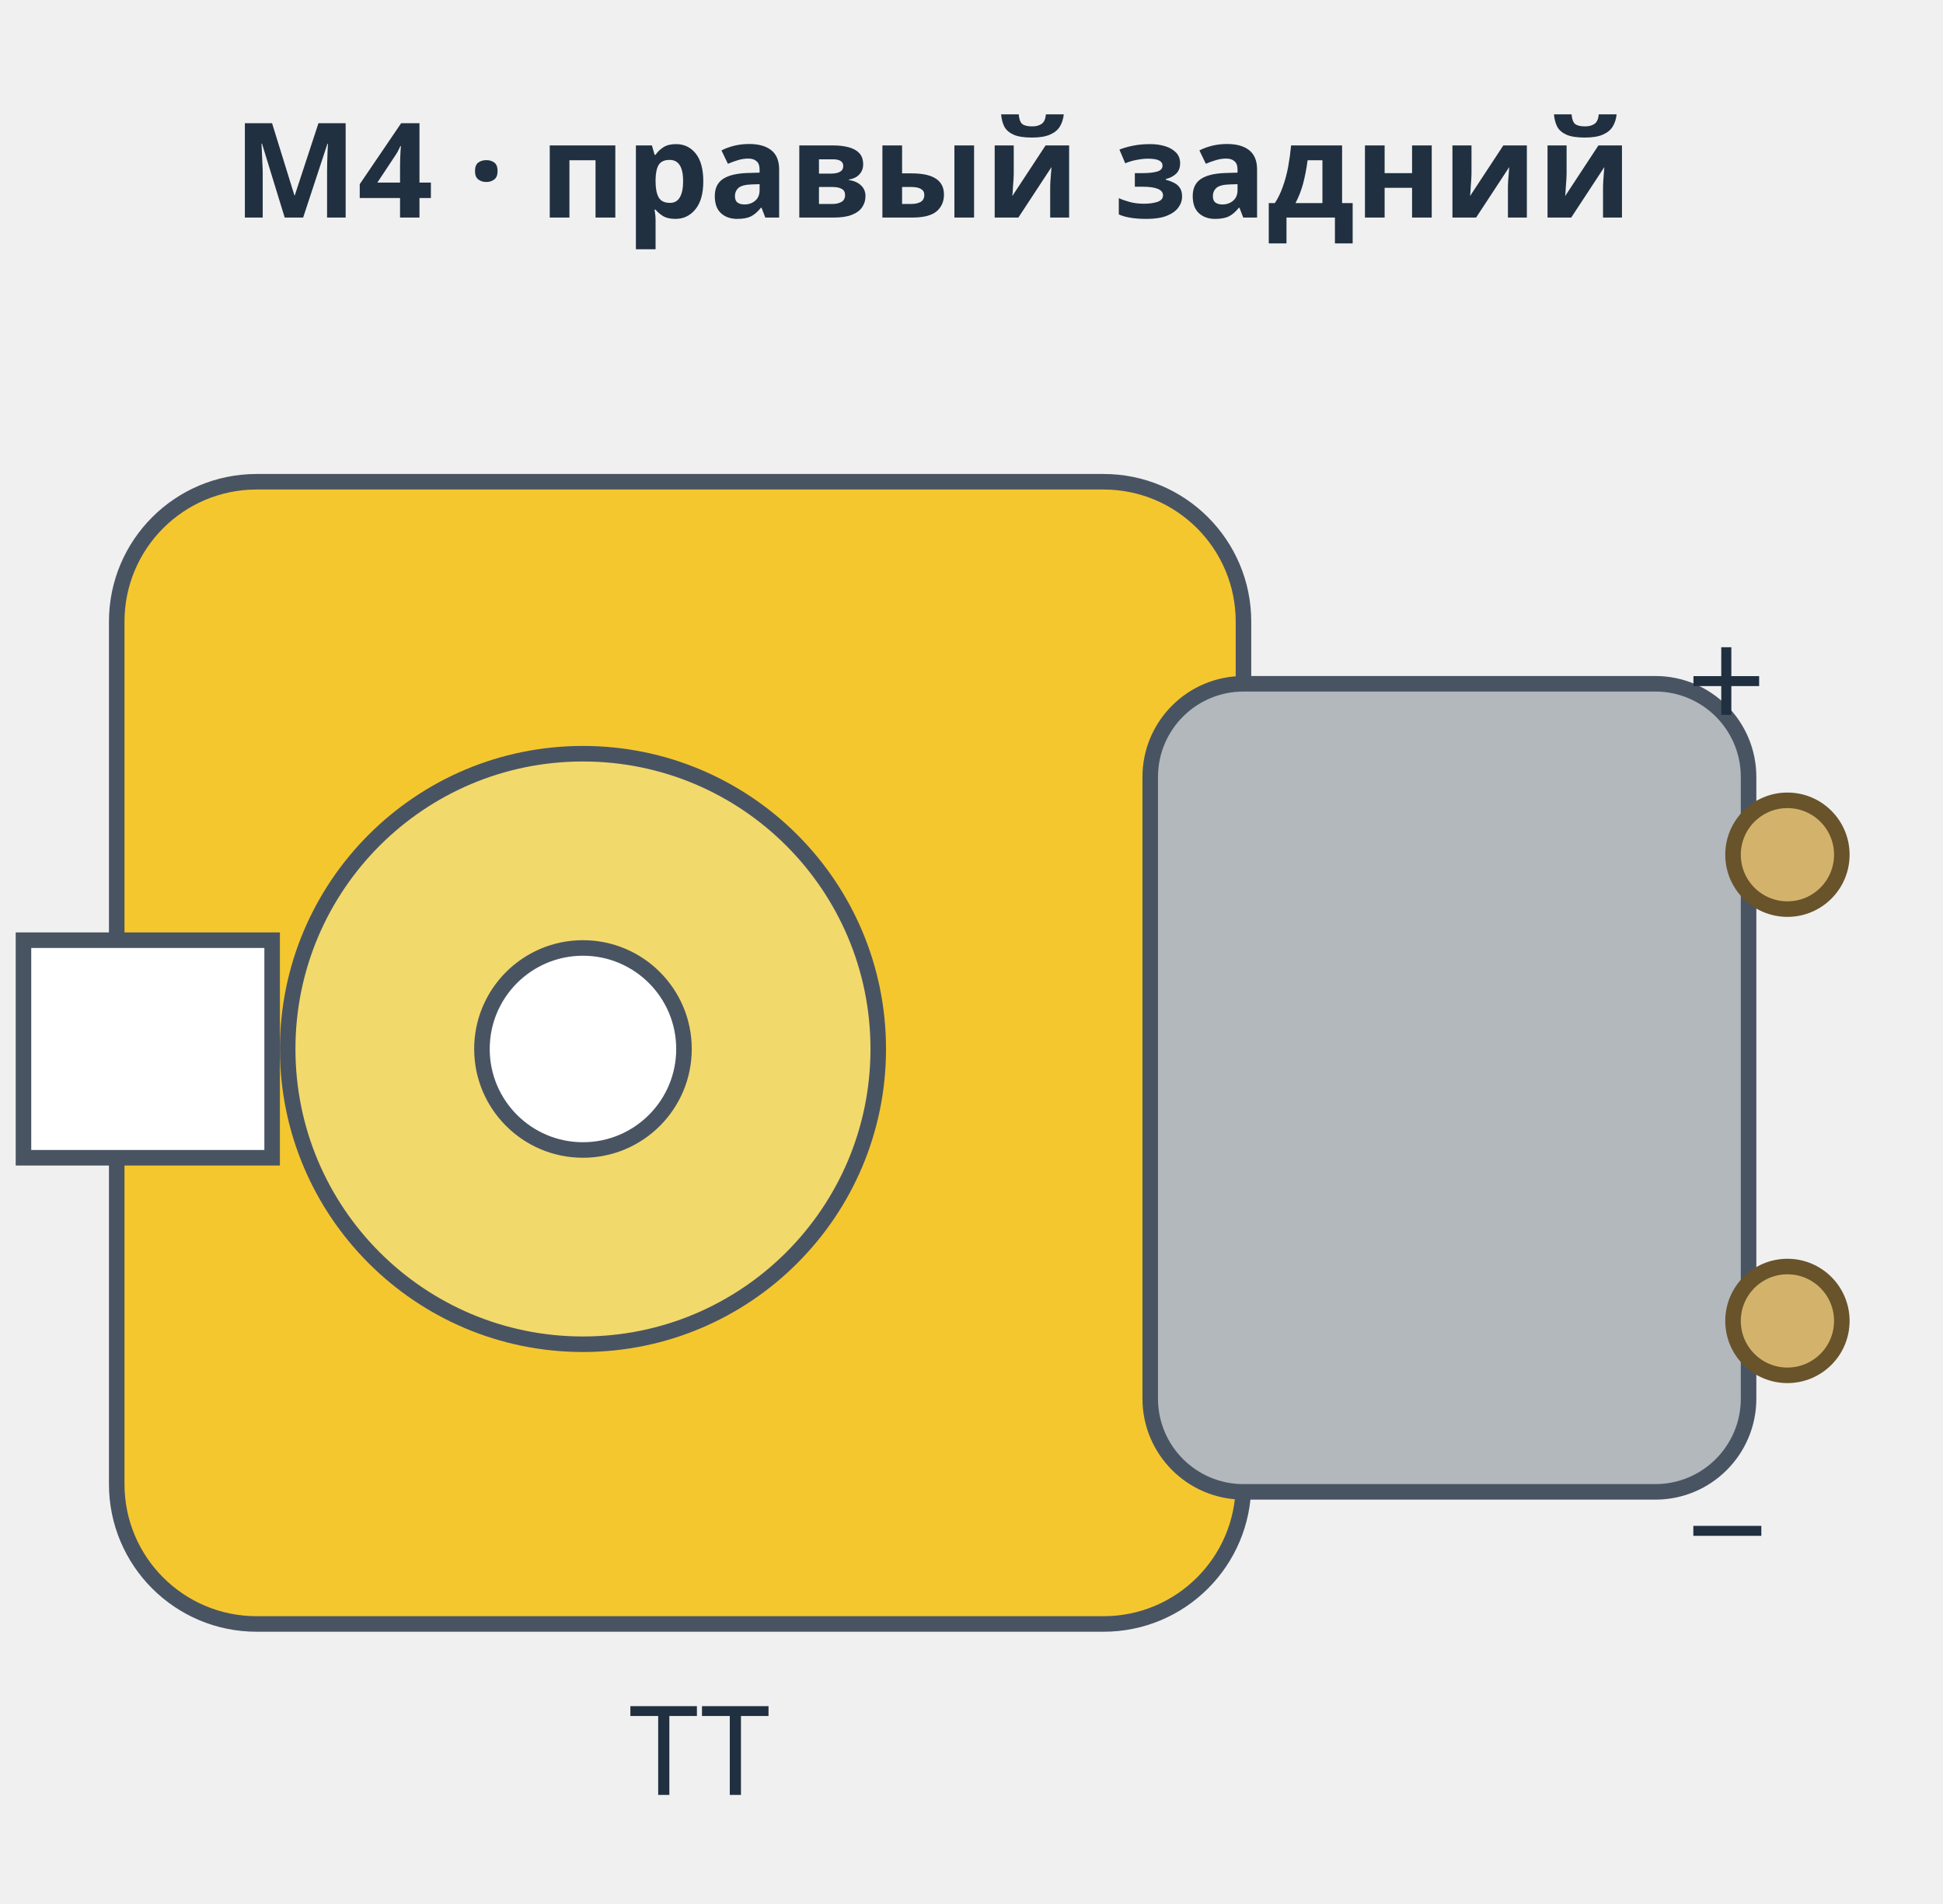
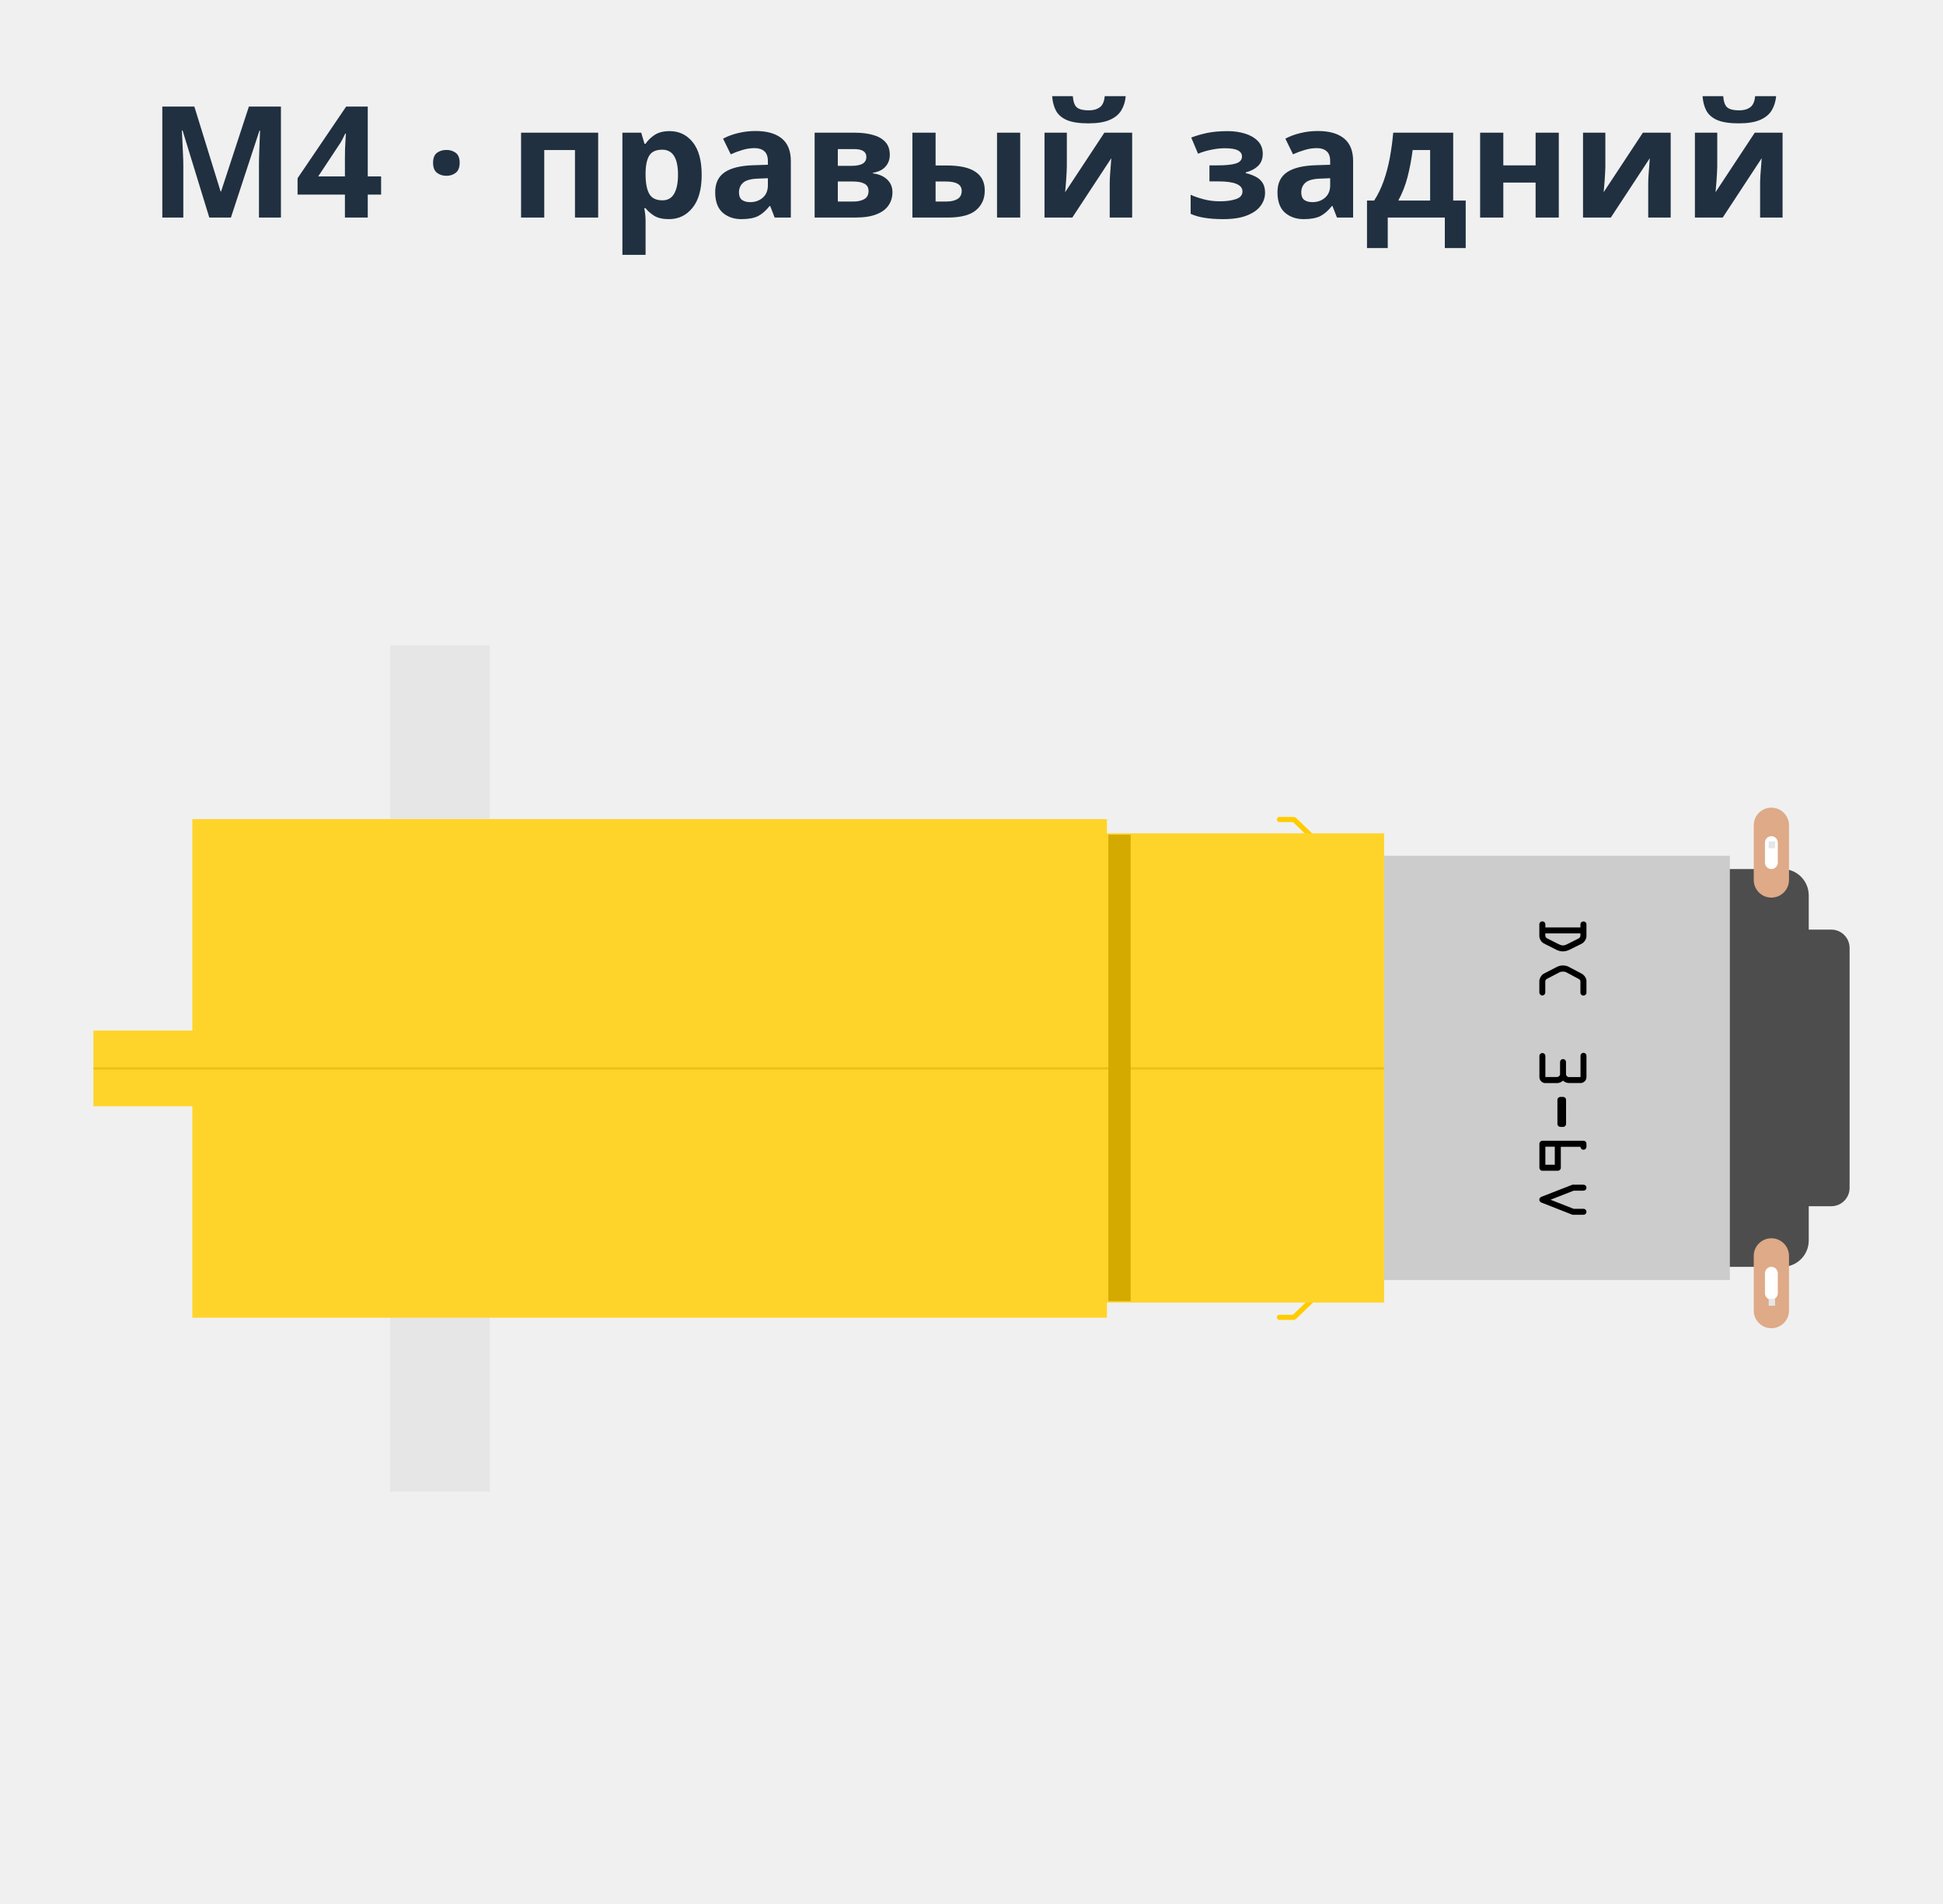
<svg xmlns="http://www.w3.org/2000/svg" width="2.778in" height="2.722in" viewBox="0 0 250 245">
  <g id="breadboard">
-     <text x="120" y="28" font-family="Noto Sans,Arial,sans-serif" font-size="17" fill="#203040" text-anchor="middle" font-weight="bold">M4 · правый задний</text>
-     <rect x="15" y="62" width="145" height="147" rx="18" fill="#f5c72f" stroke="#495463" stroke-width="2" />
-     <rect x="148" y="88" width="77" height="104" rx="12" fill="#b2b8bc" stroke="#495463" stroke-width="2" />
-     <circle cx="75" cy="135" r="38" fill="#f2d96c" stroke="#495463" stroke-width="2" />
-     <circle cx="75" cy="135" r="13" fill="#ffffff" stroke="#495463" stroke-width="2" />
-     <rect x="3" y="121" width="32" height="28" rx="0" fill="#ffffff" stroke="#495463" stroke-width="2" />
-     <text x="217" y="94" font-family="Noto Sans,Arial,sans-serif" font-size="18" fill="#203040" text-anchor="start" font-weight="normal">+</text>
-     <text x="217" y="203" font-family="Noto Sans,Arial,sans-serif" font-size="18" fill="#203040" text-anchor="start" font-weight="normal">−</text>
-     <text x="90" y="231" font-family="Noto Sans,Arial,sans-serif" font-size="16" fill="#203040" text-anchor="middle" font-weight="normal">TT</text>
-     <circle id="connector0pin" cx="230" cy="110" r="7" fill="#d3b36c" stroke="#68532b" stroke-width="2" />
-     <rect id="connector0terminal" x="229.5" y="109.5" width="1" height="1" fill="none" stroke="none" />
-     <circle id="connector1pin" cx="230" cy="170" r="7" fill="#d3b36c" stroke="#68532b" stroke-width="2" />
-     <rect id="connector1terminal" x="229.5" y="169.5" width="1" height="1" fill="none" stroke="none" />
+     <text x="125.0" y="28" font-family="Noto Sans,Arial,sans-serif" font-size="20" fill="#203040" text-anchor="middle" font-weight="bold">M4 · правый задний</text>
+     <g transform="matrix(-0.08410832,0,0,-0.08410832,238,191.9453)">
+       <defs id="lib_defs49" transform="matrix(1,0,0,1,0,0)">
+             </defs>
+       <rect height="1294.646" x="2080.526" width="152.528" gorn="0.1" y="-2.2737368e-13" id="lib_rect1137" fill="#e6e6e6" stroke-width="13.889" transform="matrix(1,0,0,1,0,0)" />
+       <rect height="762.885" x="1136.291" width="1399.36" gorn="0.2" y="265.875" id="lib_rect1133" fill="#ffd42a" stroke-width="13.889" transform="matrix(1,0,0,1,0,0)" />
+       <rect height="115.749" x="2471.289" width="215.708" gorn="0.3" y="589.442" id="lib_rect1135" fill="#ffd42a" stroke-width="13.889" transform="matrix(1,0,0,1,0,0)" />
+       <path d="m 28.028,436.43 h 127.139 c 15.486,0 28.042,12.542 28.042,28.028 v 367.193 c 0,15.472 -12.542,28.028 -28.042,28.028 H 28.028 C 12.542,859.678 0,847.108 0,831.636 V 464.443 c 0,-15.472 12.542,-28.014 28.028,-28.014 z" gorn="0.4" id="lib_rect1159" fill="#4d4d4d" stroke-width="13.889" transform="matrix(1,0,0,1,0,0)" />
+       <path d="m 102.805,343.694 h 102.597 c 22.264,0 40.306,18.042 40.306,40.305 v 528.081 c 0,22.264 -18.056,40.305 -40.306,40.305 H 102.805 c -22.264,0 -40.306,-18.055 -40.306,-40.305 V 383.999 c 0,-22.264 18.056,-40.305 40.306,-40.305 z" gorn="0.5" id="lib_rect1157" fill="#4d4d4d" stroke-width="13.889" transform="matrix(1,0,0,1,0,0)" />
+       <path d="m 822.166,293.305 27.903,-26.861 h 22.306" gorn="0.6" stroke-miterlimit="1" id="lib_path1151" fill="none" stroke="#ffcc00" stroke-width="7.847" stroke-linecap="round" transform="matrix(1,0,0,1,0,0)" />
+       <path d="m 822.166,1001.33 27.903,26.861 h 22.306" gorn="0.7" stroke-miterlimit="1" id="lib_path1153" fill="none" stroke="#ffcc00" stroke-width="7.847" stroke-linecap="round" transform="matrix(1,0,0,1,0,0)" />
+       <rect height="717.996" x="712.194" width="427.819" gorn="0.8" y="289.027" id="lib_rect1139" fill="#ffd42a" stroke-width="13.889" transform="matrix(1,0,0,1,0,0)" />
+       <rect height="711.26" x="1101.193" width="31.736" gorn="0.9" y="292.403" id="lib_rect1143" fill="#d4aa00" stroke="#d4aa00" stroke-width="2.378" stroke-linecap="square" transform="matrix(1,0,0,1,0,0)" />
+       <rect height="649.177" x="183.208" width="528.986" gorn="0.10" y="323.444" id="lib_rect1155" fill="#cccccc" stroke-width="13.889" transform="matrix(1,0,0,1,0,0)" />
+       <path d="M 2687.011,647.318 H 712.194" gorn="0.11" enable-background="new    " id="lib_path1141" opacity="0.45" fill="#ffcc00" stroke="#d4aa00" stroke-width="3.475" transform="matrix(1,0,0,1,0,0)" />
+       <path id="lib_rect1170" gorn="0.12.0.0.0" d="m 119.687,249.747 v 0 c 14.889,0 26.958,12.069 26.958,26.972 v 83.694 c 0,14.889 -12.069,26.972 -26.958,26.972 v 0 c -14.889,0 -26.972,-12.083 -26.972,-26.972 V 276.719 c 0,-14.903 12.083,-26.972 26.972,-26.972 z" fill="#deaa87" stroke-width="13.889" transform="matrix(1,0,0,1,0,0)" />
+       <path id="lib_rect1172" gorn="0.12.0.0.1" d="m 119.687,293.469 v 0 c 5.444,0 9.833,4.403 9.833,9.847 v 30.528 c 0,5.444 -4.389,9.847 -9.833,9.847 v 0 c -5.444,0 -9.847,-4.403 -9.847,-9.847 v -30.528 c 0,-5.444 4.417,-9.847 9.847,-9.847 z" fill="#ffffff" stroke-width="13.889" transform="matrix(1,0,0,1,0,0)" />
+       <path id="lib_rect1180" gorn="0.13.0.0.0" d="m 119.687,908.668 v 0 c 14.889,0 26.958,12.069 26.958,26.958 v 83.708 c 0,14.889 -12.069,26.958 -26.958,26.958 v 0 c -14.889,0 -26.972,-12.069 -26.972,-26.958 v -83.708 c 0,-14.889 12.083,-26.958 26.972,-26.958 z" fill="#deaa87" stroke-width="13.889" transform="matrix(1,0,0,1,0,0)" />
+       <path id="lib_rect1182" gorn="0.13.0.0.1" d="m 119.687,952.39 v 0 c 5.444,0 9.833,4.403 9.833,9.833 v 30.542 c 0,5.444 -4.389,9.847 -9.833,9.847 v 0 c -5.444,0 -9.847,-4.403 -9.847,-9.847 v -30.542 c 0,-5.431 4.417,-9.833 9.847,-9.833 z" fill="#ffffff" stroke-width="13.889" transform="matrix(1,0,0,1,0,0)" />
+       <rect height="10.458" x="114" width="9.764" gorn="0.14" y="284.187" id="lib_connector0pin" fill="#e6e6e6" stroke-width="13.889" transform="matrix(1,0,0,1,0,0)" />
+       <rect height="10.472" x="114" width="9.764" gorn="0.15" y="984.173" id="lib_connector1pin" fill="#e6e6e6" stroke-width="13.889" transform="matrix(1,0,0,1,0,0)" />
+       <path d="m 402.611,867.705 v -18.014 c 0.028,-2.347 0.792,-4.639 2.278,-6.861 1.486,-2.222 3.278,-3.847 5.375,-4.917 l 18.236,-9 c 3.292,-1.694 6.722,-2.556 10.306,-2.556 3.333,0 6.75,0.903 10.25,2.708 l 18.014,9.056 c 2.319,1.167 4.167,2.819 5.556,4.986 1.389,2.167 2.083,4.597 2.083,7.264 v 17.417 c 0,1.278 -0.458,2.347 -1.361,3.222 -0.903,0.889 -1.972,1.333 -3.194,1.333 -1.264,0 -2.361,-0.431 -3.278,-1.333 -0.917,-0.875 -1.389,-1.958 -1.389,-3.222 v -4.778 h -53.653 v 4.667 c 0,1.278 -0.458,2.347 -1.389,3.222 -0.917,0.889 -2.014,1.333 -3.278,1.333 -1.222,0 -2.306,-0.431 -3.194,-1.333 -0.903,-0.847 -1.361,-1.917 -1.361,-3.194 z m 9.222,-13.778 h 53.764 l -0.014,-3.181 c 0,-2.028 -0.986,-3.528 -2.986,-4.542 l -17.903,-9 c -2.347,-1.125 -4.319,-1.694 -5.917,-1.708 -1.986,0 -3.861,0.458 -5.639,1.361 l -18.556,9.333 c -1.847,0.972 -2.764,2.569 -2.764,4.778 v 2.958 z" id="lib_path31" stroke-width="13.889" transform="matrix(1,0,0,1,0,0)" />
+       <path d="m 465.597,780.053 v -16.444 c 0,-1.278 0.444,-2.375 1.333,-3.292 0.889,-0.917 1.958,-1.389 3.222,-1.389 1.264,0 2.333,0.458 3.222,1.389 0.889,0.931 1.333,2.028 1.333,3.278 v 17.042 c 0,2.167 -0.681,4.417 -2.056,6.722 -1.375,2.319 -2.903,3.931 -4.611,4.833 L 447.694,802.72 c -2.931,1.417 -5.931,2.111 -9,2.111 -3.403,0 -6.347,-0.667 -8.847,-2.014 l -20.125,-10.625 c -1.875,-1 -3.528,-2.583 -4.958,-4.722 -1.431,-2.125 -2.139,-4.194 -2.139,-6.181 v -18.014 c 0,-1.264 0.458,-2.333 1.361,-3.222 0.903,-0.875 1.972,-1.333 3.194,-1.333 1.264,0 2.361,0.444 3.278,1.333 0.917,0.889 1.389,1.972 1.389,3.222 v 17.347 c 0,1.444 0.861,2.625 2.556,3.542 l 18.861,10.111 c 1.486,0.806 3.236,1.194 5.264,1.181 2.139,0.014 4.028,-0.417 5.653,-1.292 l 18.556,-9.653 c 1.917,-0.903 2.875,-2.403 2.861,-4.458 z" id="lib_path33" stroke-width="13.889" transform="matrix(1,0,0,1,0,0)" />
+       <path d="m 411.722,624.929 h 17.083 c 3.986,0 7.194,1.222 9.653,3.694 2.819,-2.528 5.889,-3.792 9.222,-3.792 h 17.792 c 2.5,0 4.639,0.903 6.431,2.708 1.792,1.806 2.681,3.986 2.681,6.514 v 32.222 c 0,1.278 -0.444,2.347 -1.333,3.222 -0.889,0.889 -1.958,1.333 -3.222,1.333 -1.264,0 -2.333,-0.431 -3.222,-1.333 -0.889,-0.875 -1.333,-1.958 -1.333,-3.222 v -32.125 h -17.792 c -1.264,0 -2.361,0.444 -3.278,1.333 -0.917,0.889 -1.389,1.958 -1.389,3.222 v 18.333 c 0,1.278 -0.431,2.347 -1.306,3.222 -0.875,0.889 -1.958,1.333 -3.25,1.333 -1.264,0 -2.333,-0.431 -3.222,-1.333 -0.889,-0.875 -1.333,-1.958 -1.333,-3.222 v -18.444 c 0,-1.222 -0.444,-2.306 -1.333,-3.194 -0.889,-0.889 -1.958,-1.361 -3.222,-1.361 h -17.639 v 32.555 c 0,1.278 -0.444,2.347 -1.333,3.222 -0.889,0.889 -1.958,1.333 -3.222,1.333 -1.264,0 -2.333,-0.431 -3.222,-1.333 -0.889,-0.875 -1.333,-1.958 -1.333,-3.222 v -32.555 c 0,-2.528 0.889,-4.681 2.681,-6.458 1.792,-1.778 3.958,-2.653 6.444,-2.653 z" id="lib_path35" stroke-width="13.889" transform="matrix(1,0,0,1,0,0)" />
+       <path d="m 438.361,557.818 h 4.014 c 1.264,0 2.361,0.444 3.278,1.333 0.917,0.889 1.389,1.958 1.389,3.222 v 36.778 c 0,1.264 -0.458,2.333 -1.389,3.222 -0.931,0.889 -2.014,1.333 -3.278,1.333 h -4.014 c -1.264,0 -2.333,-0.444 -3.222,-1.333 -0.889,-0.889 -1.333,-1.958 -1.333,-3.222 v -36.778 c 0,-1.153 0.431,-2.208 1.278,-3.153 0.847,-0.944 1.944,-1.403 3.278,-1.403 z" id="lib_path37" stroke-width="13.889" transform="matrix(1,0,0,1,0,0)" />
+       <path d="m 402.611,531.943 v -4.556 c 0,-1.264 0.458,-2.333 1.361,-3.222 0.903,-0.889 1.972,-1.333 3.194,-1.333 1.264,0 2.333,0.444 3.222,1.333 0.889,0.889 1.333,1.958 1.333,3.222 h 30.111 v -32.125 c 0,-1.222 0.458,-2.306 1.389,-3.194 0.931,-0.889 2.014,-1.361 3.278,-1.361 h 23.542 c 1.264,0 2.333,0.458 3.222,1.389 0.889,0.931 1.333,2.014 1.333,3.278 v 36.569 c 0,1.264 -0.458,2.361 -1.361,3.278 -0.903,0.917 -1.972,1.389 -3.194,1.389 h -62.875 c -1.264,0 -2.333,-0.458 -3.222,-1.361 -0.889,-0.903 -1.333,-2.014 -1.333,-3.306 z m 48.444,-4.458 h 14.431 V 499.929 h -14.431 z" id="lib_path39" stroke-width="13.889" transform="matrix(1,0,0,1,0,0)" />
+       <path d="m 407.277,423.374 h 16.764 l 47.25,18.569 c 2.292,0.931 3.431,2.417 3.431,4.431 0,2.125 -1.139,3.653 -3.417,4.556 l -47.25,18.444 h -16.764 c -1.306,0 -2.403,-0.444 -3.306,-1.333 -0.903,-0.889 -1.361,-1.972 -1.361,-3.236 0,-1.264 0.458,-2.347 1.361,-3.236 0.903,-0.889 2.014,-1.333 3.306,-1.333 h 14.861 l 35.375,-13.875 -35.278,-13.875 h -14.972 c -1.306,0 -2.403,-0.444 -3.306,-1.333 -0.903,-0.889 -1.361,-1.972 -1.361,-3.236 0,-1.264 0.458,-2.347 1.361,-3.236 0.903,-0.889 2,-1.306 3.306,-1.306 z" id="lib_path41" stroke-width="13.889" transform="matrix(1,0,0,1,0,0)" />
+     </g>
+     <rect id="connector0pin" x="222.001" y="102.728" width="12" height="12" fill="none" stroke="none" />
+     <rect id="connector0terminal" x="227.501" y="108.228" width="1" height="1" fill="none" stroke="none" />
+     <rect id="connector1pin" x="222.001" y="161.603" width="12" height="12" fill="none" stroke="none" />
+     <rect id="connector1terminal" x="227.501" y="167.103" width="1" height="1" fill="none" stroke="none" />
  </g>
</svg>
